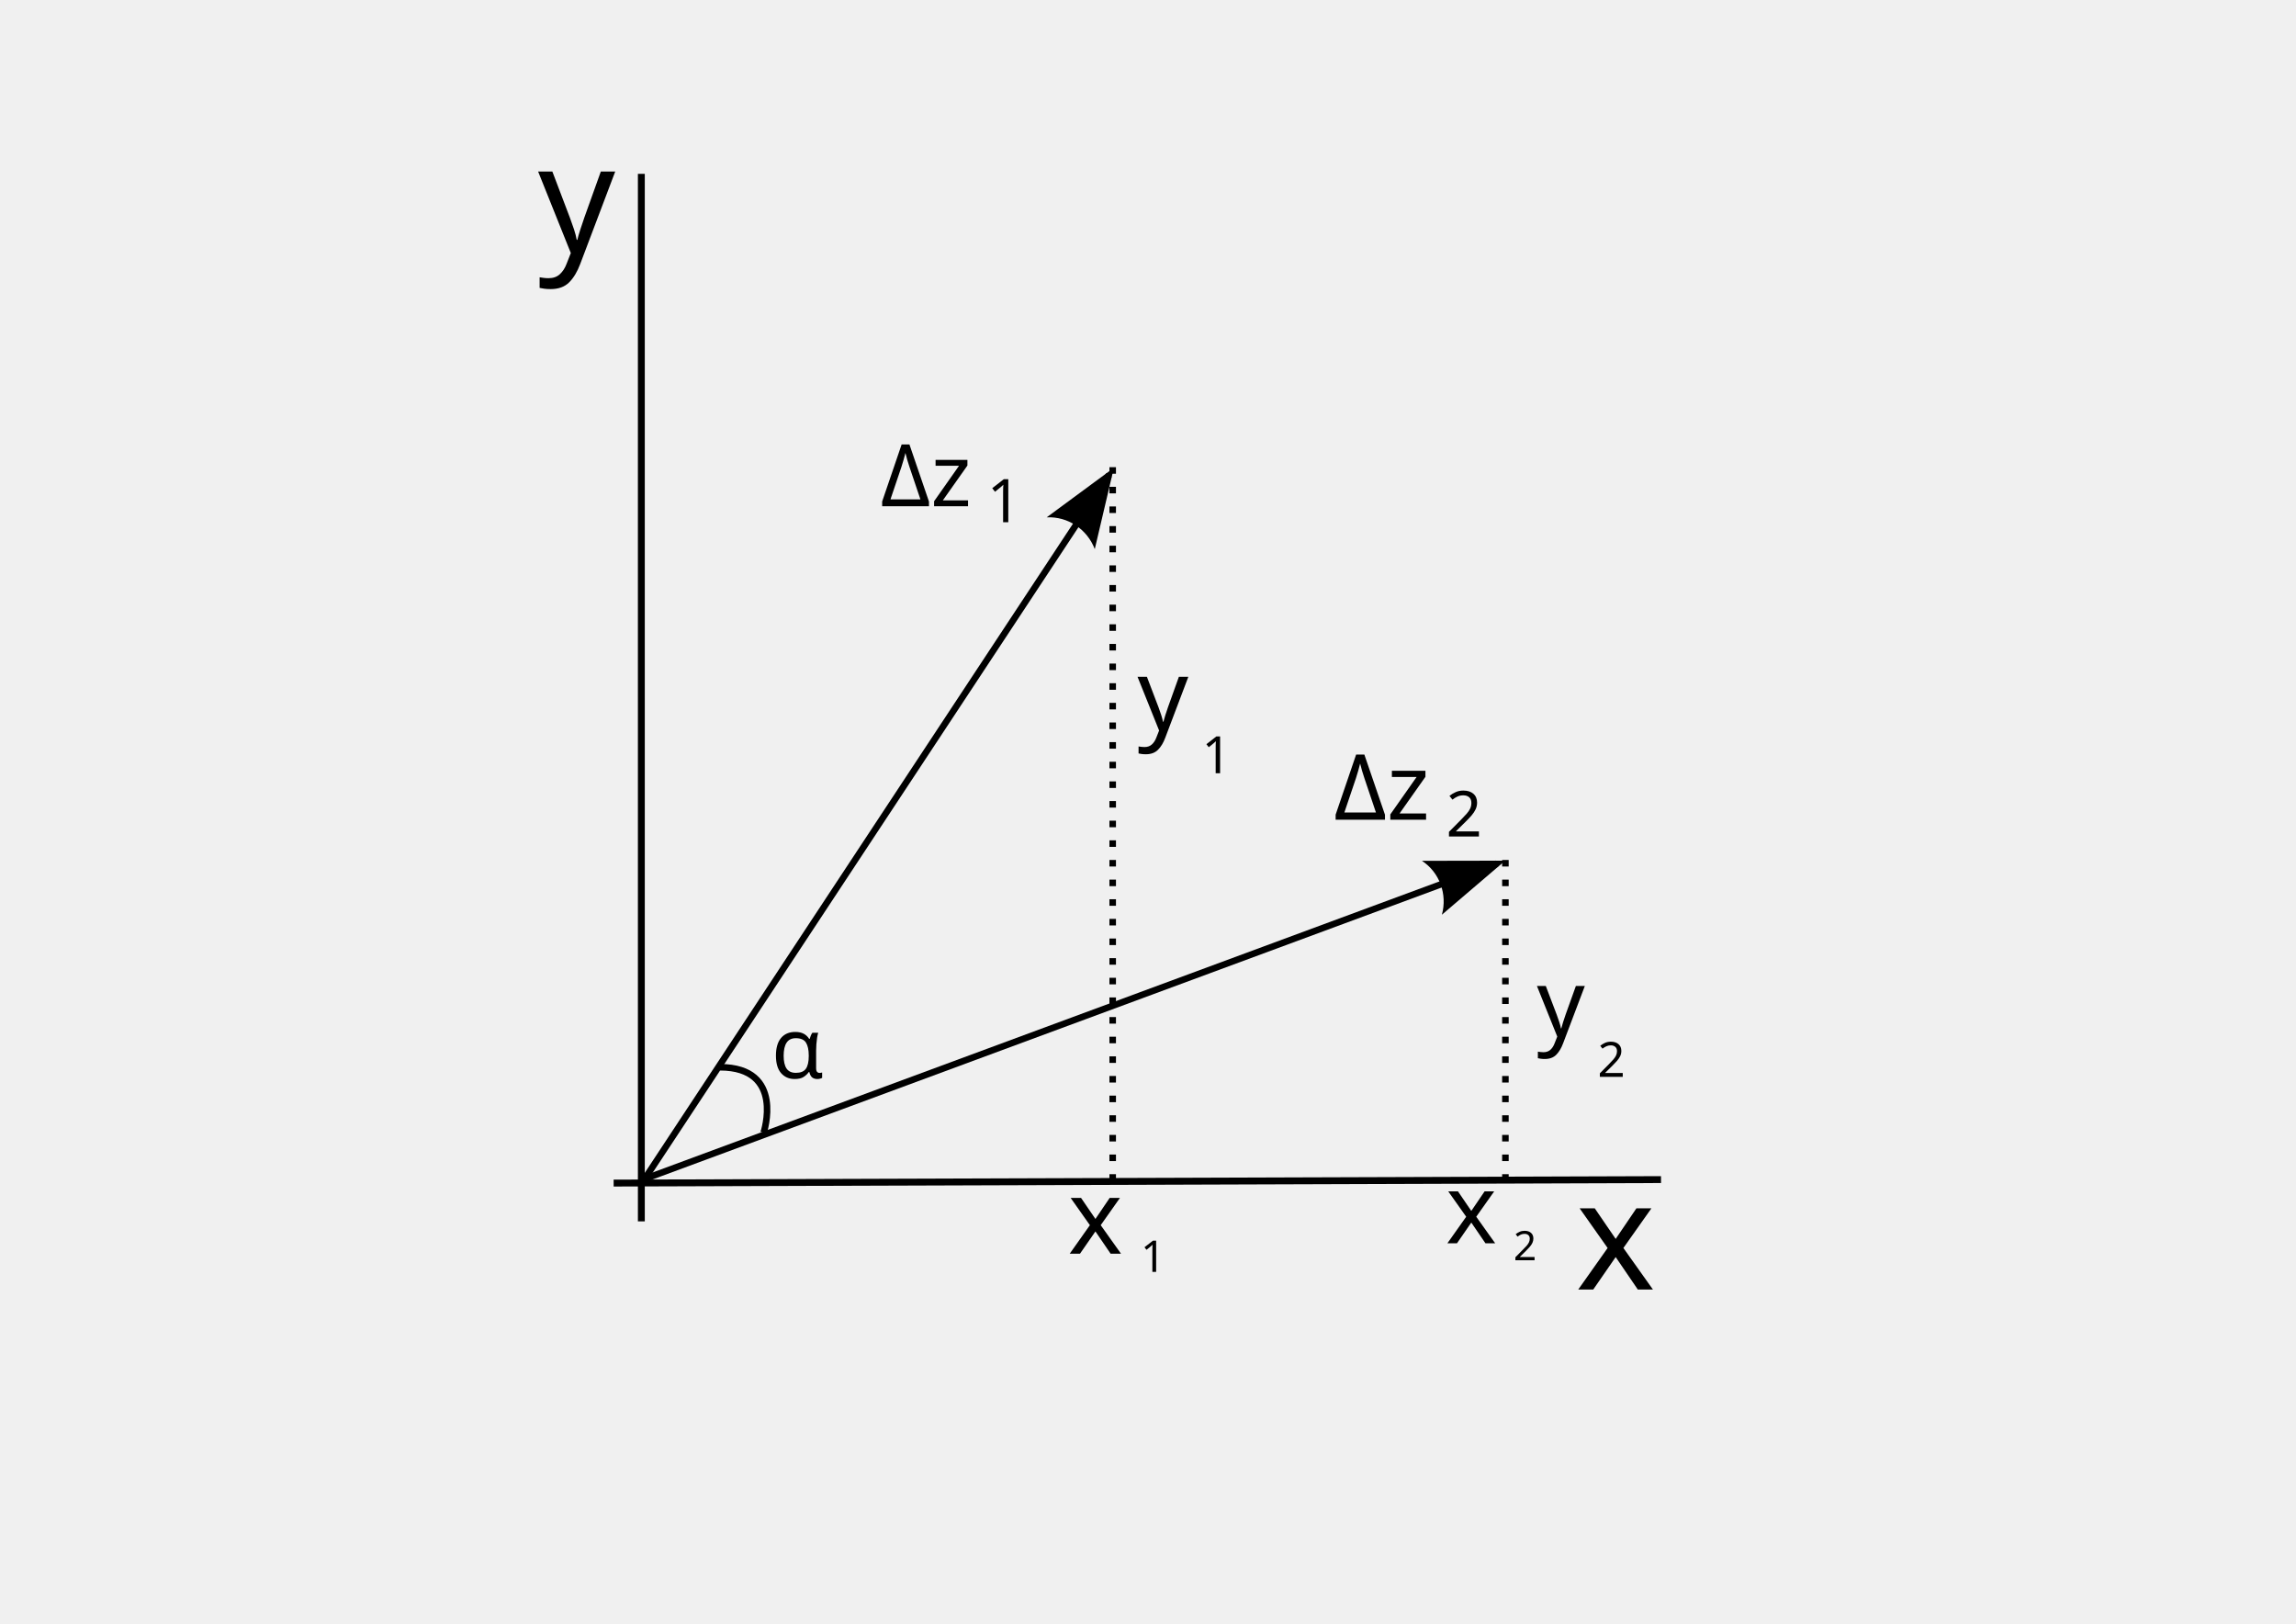
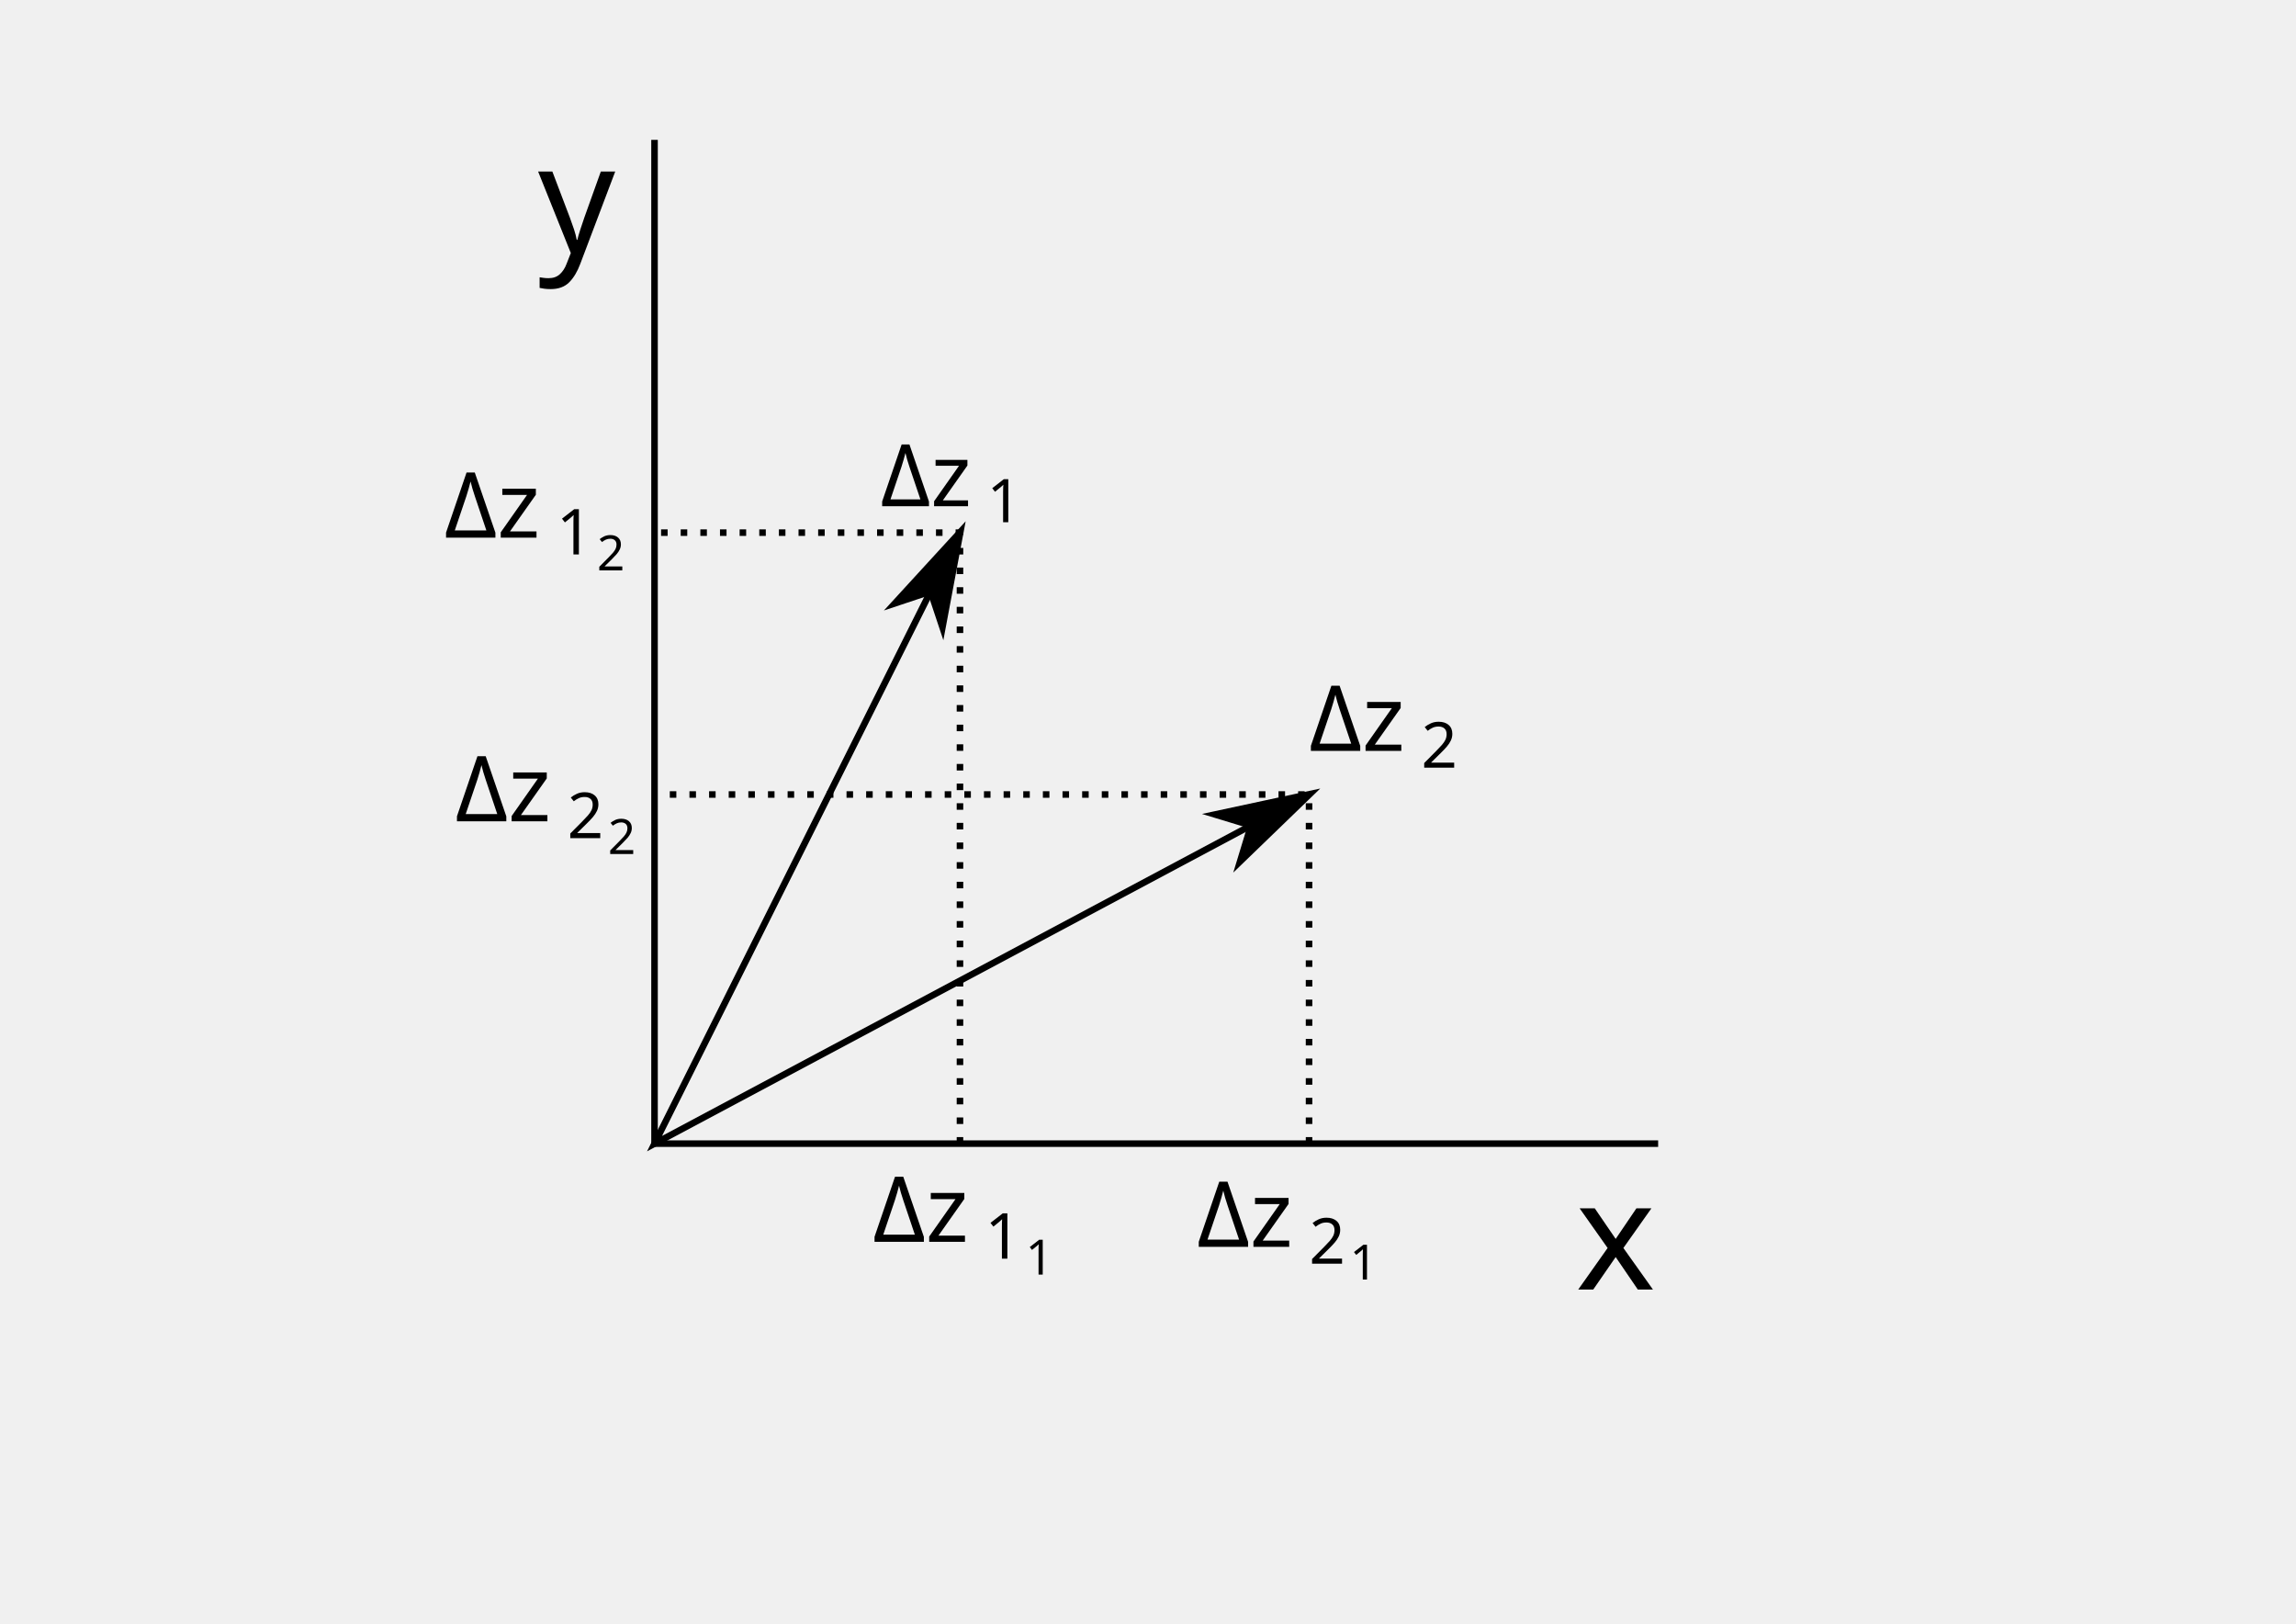
<svg xmlns="http://www.w3.org/2000/svg" id="svg2" version="1.1" width="1052.362" height="744.094" xml:space="preserve">
  <defs id="defs6">
+     <marker orient="auto" refY="0.0" refX="0.0" id="Arrow1Lend" style="overflow:visible;">
+       <path id="path3941" d="M 0.0,0.0 L 5.0,-5.0 L -12.5,0.0 L 5.0,5.0 L 0.0,0.0 z " style="fill-rule:evenodd;stroke:#000000;stroke-width:1.0pt;" transform="scale(0.8) rotate(180) translate(12.5,0)" />
+     </marker>
+     <marker orient="auto" refY="0.0" refX="0.0" id="Arrow1Lstart" style="overflow:visible">
+       <path id="path3938" d="M 0.0,0.0 L 5.0,-5.0 L -12.5,0.0 L 5.0,5.0 L 0.0,0.0 z " style="fill-rule:evenodd;stroke:#000000;stroke-width:1.0pt" transform="scale(0.8) translate(12.5,0)" />
+     </marker>
    <marker orient="auto" refY="0" refX="0" id="Arrow2Lend" style="overflow:visible">
      <path id="path5329" style="fill-rule:evenodd;stroke-width:0.625;stroke-linejoin:round" d="M 8.719,4.034 -2.207,0.016 8.719,-4.002 c -1.745,2.372 -1.735,5.617 -6e-7,8.035 z" transform="matrix(-1.1,0,0,-1.1,-1.1,0)" />
    </marker>
    <marker orient="auto" refY="0" refX="0" id="Arrow2Mend" style="overflow:visible">
      <path id="path5335" style="fill-rule:evenodd;stroke-width:0.625;stroke-linejoin:round" d="M 8.719,4.034 -2.207,0.016 8.719,-4.002 c -1.745,2.372 -1.735,5.617 -6e-7,8.035 z" transform="scale(-0.6,-0.6)" />
    </marker>
    <clipPath clipPathUnits="userSpaceOnUse" id="clipPath20">
      <path d="m 0,0 489.143,0 0,454.857 L 0,454.857 0,0 z" id="path22" />
    </clipPath>
    <mask maskUnits="userSpaceOnUse" x="0" y="0" width="1" height="1" id="mask24">
      <g id="g26">
        <g clip-path="url(#clipPath20)" id="g28">
          <path d="m 0,0 489.143,0 0,454.857 L 0,454.857 0,0 z" style="fill:#ffffff;fill-opacity:0.309;fill-rule:nonzero;stroke:none" id="path30" />
        </g>
      </g>
    </mask>
    <clipPath clipPathUnits="userSpaceOnUse" id="clipPath36">
      <path d="m 0,0 489.143,0 0,454.857 L 0,454.857 0,0 z" id="path38" />
    </clipPath>
    <clipPath clipPathUnits="userSpaceOnUse" id="clipPath40">
      <path d="M 0,0 490,0 490,455 0,455 0,0 z" id="path42" />
    </clipPath>
    <pattern patternUnits="userSpaceOnUse" x="0" y="0" width="490" height="455" id="pattern44">
      <g id="g46" />
      <g id="g48">
        <g clip-path="url(#clipPath40)" id="g50">
          <g id="g52">
            <g transform="matrix(1,0,0,-1,0,455)" id="g54">
              <path d="m 70.254,445.375 0,-399.539" style="fill:none;stroke:#000000;stroke-opacity:1;stroke-width:1.67;stroke-linecap:butt;stroke-linejoin:miter;stroke-miterlimit:4;stroke-dasharray:none" id="path56" />
            </g>
          </g>
        </g>
      </g>
    </pattern>
    <clipPath clipPathUnits="userSpaceOnUse" id="clipPath70">
      <path d="m 0,0 489.143,0 0,454.857 L 0,454.857 0,0 z" id="path72" />
    </clipPath>
    <mask maskUnits="userSpaceOnUse" x="0" y="0" width="1" height="1" id="mask74">
      <g id="g76">
        <g clip-path="url(#clipPath70)" id="g78">
          <path d="m 0,0 489.143,0 0,454.857 L 0,454.857 0,0 z" style="fill:#ffffff;fill-opacity:0.309;fill-rule:nonzero;stroke:none" id="path80" />
        </g>
      </g>
    </mask>
    <clipPath clipPathUnits="userSpaceOnUse" id="clipPath86">
      <path d="m 0,0 489.143,0 0,454.857 L 0,454.857 0,0 z" id="path88" />
    </clipPath>
    <clipPath clipPathUnits="userSpaceOnUse" id="clipPath90">
      <path d="M 0,0 490,0 490,455 0,455 0,0 z" id="path92" />
    </clipPath>
    <pattern patternUnits="userSpaceOnUse" x="0" y="0" width="490" height="455" id="pattern94">
      <g id="g96" />
      <g id="g98">
        <g clip-path="url(#clipPath90)" id="g100">
          <g id="g102">
            <text transform="matrix(1,0,0,-1,452.4046,52.22598)" id="text104">
              <tspan style="fill:#000000;fill-opacity:1;fill-rule:nonzero;stroke:none;font-family:DejaVu Sans;font-variant:normal;font-weight:normal;font-size:27.464;writing-mode:lr;-inkscape-font-specification:DejaVuSans" x="0" y="0" id="tspan106">x</tspan>
            </text>
          </g>
        </g>
      </g>
    </pattern>
    <clipPath clipPathUnits="userSpaceOnUse" id="clipPath120">
      <path d="m 0,0 489.143,0 0,454.857 L 0,454.857 0,0 z" id="path122" />
    </clipPath>
    <mask maskUnits="userSpaceOnUse" x="0" y="0" width="1" height="1" id="mask124">
      <g id="g126">
        <g clip-path="url(#clipPath120)" id="g128">
          <path d="m 0,0 489.143,0 0,454.857 L 0,454.857 0,0 z" style="fill:#ffffff;fill-opacity:0.309;fill-rule:nonzero;stroke:none" id="path130" />
        </g>
      </g>
    </mask>
    <clipPath clipPathUnits="userSpaceOnUse" id="clipPath136">
      <path d="m 0,0 489.143,0 0,454.857 L 0,454.857 0,0 z" id="path138" />
    </clipPath>
    <clipPath clipPathUnits="userSpaceOnUse" id="clipPath140">
      <path d="M 0,0 490,0 490,455 0,455 0,0 z" id="path142" />
    </clipPath>
    <pattern patternUnits="userSpaceOnUse" x="0" y="0" width="490" height="455" id="pattern144">
      <g id="g146" />
      <g id="g148">
        <g clip-path="url(#clipPath140)" id="g150">
          <g id="g152">
            <text transform="matrix(1,0,0,-1,61.85279,430.3943)" id="text154">
              <tspan style="fill:#000000;fill-opacity:1;fill-rule:nonzero;stroke:none;font-family:DejaVu Sans;font-variant:normal;font-weight:normal;font-size:27.464;writing-mode:lr;-inkscape-font-specification:DejaVuSans" x="0" y="0" id="tspan156">y</tspan>
            </text>
          </g>
        </g>
      </g>
    </pattern>
    <clipPath clipPathUnits="userSpaceOnUse" id="clipPath170">
      <path d="m 0,0 489.143,0 0,454.857 L 0,454.857 0,0 z" id="path172" />
    </clipPath>
    <mask maskUnits="userSpaceOnUse" x="0" y="0" width="1" height="1" id="mask174">
      <g id="g176">
        <g clip-path="url(#clipPath170)" id="g178">
          <path d="m 0,0 489.143,0 0,454.857 L 0,454.857 0,0 z" style="fill:#ffffff;fill-opacity:0.309;fill-rule:nonzero;stroke:none" id="path180" />
        </g>
      </g>
    </mask>
    <clipPath clipPathUnits="userSpaceOnUse" id="clipPath186">
      <path d="m 0,0 489.143,0 0,454.857 L 0,454.857 0,0 z" id="path188" />
    </clipPath>
    <clipPath clipPathUnits="userSpaceOnUse" id="clipPath190">
      <path d="M 0,0 490,0 490,455 0,455 0,0 z" id="path192" />
    </clipPath>
    <pattern patternUnits="userSpaceOnUse" x="0" y="0" width="490" height="455" id="pattern194">
      <g id="g196" />
      <g id="g198">
        <g clip-path="url(#clipPath190)" id="g200">
          <g id="g202">
            <g transform="matrix(1,0,0,-1,0,455)" id="g204">
              <path d="m 9.973,394.164 434.953,0" style="fill:none;stroke:#000000;stroke-opacity:1;stroke-width:1.742;stroke-linecap:butt;stroke-linejoin:miter;stroke-miterlimit:4;stroke-dasharray:none" id="path206" />
            </g>
          </g>
        </g>
      </g>
    </pattern>
    <marker orient="auto" refY="0" refX="0" id="Arrow2Lend-5" style="overflow:visible">
      <path id="path5329-9" style="fill-rule:evenodd;stroke-width:0.625;stroke-linejoin:round" d="M 8.719,4.034 -2.207,0.016 8.719,-4.002 c -1.745,2.372 -1.735,5.617 -6e-7,8.035 z" transform="matrix(-1.1,0,0,-1.1,-1.1,0)" />
    </marker>
    <marker orient="auto" refY="0" refX="0" id="Arrow2Lend-0" style="overflow:visible">
      <path id="path5329-99" style="fill-rule:evenodd;stroke-width:0.625;stroke-linejoin:round" d="M 8.719,4.034 -2.207,0.016 8.719,-4.002 c -1.745,2.372 -1.735,5.617 -6e-7,8.035 z" transform="matrix(-1.1,0,0,-1.1,-1.1,0)" />
    </marker>
    <marker orient="auto" refY="0" refX="0" id="marker4349" style="overflow:visible">
      <path id="path4351" style="fill-rule:evenodd;stroke-width:0.625;stroke-linejoin:round" d="M 8.719,4.034 -2.207,0.016 8.719,-4.002 c -1.745,2.372 -1.735,5.617 -6e-7,8.035 z" transform="matrix(-1.1,0,0,-1.1,-1.1,0)" />
    </marker>
    <marker orient="auto" refY="0" refX="0" id="Arrow2Lend-3" style="overflow:visible">
      <path id="path5329-2" style="fill-rule:evenodd;stroke-width:0.625;stroke-linejoin:round" d="M 8.719,4.034 -2.207,0.016 8.719,-4.002 c -1.745,2.372 -1.735,5.617 -6e-7,8.035 z" transform="matrix(-1.1,0,0,-1.1,-1.1,0)" />
    </marker>
    <marker orient="auto" refY="0" refX="0" id="marker4349-3" style="overflow:visible">
      <path id="path4351-8" style="fill-rule:evenodd;stroke-width:0.625;stroke-linejoin:round" d="M 8.719,4.034 -2.207,0.016 8.719,-4.002 c -1.745,2.372 -1.735,5.617 -6e-7,8.035 z" transform="matrix(-1.1,0,0,-1.1,-1.1,0)" />
    </marker>
    <marker orient="auto" refY="0" refX="0" id="Arrow2Lend-8" style="overflow:visible">
      <path id="path5329-1" style="fill-rule:evenodd;stroke-width:0.625;stroke-linejoin:round" d="M 8.719,4.034 -2.207,0.016 8.719,-4.002 c -1.745,2.372 -1.735,5.617 -6e-7,8.035 z" transform="matrix(-1.1,0,0,-1.1,-1.1,0)" />
    </marker>
  </defs>
  <g id="g10" transform="matrix(1.25,0,0,-1.25,0,744.0945)">
    <g transform="translate(-14.83016,24.20477)" id="g168" />
-     <path style="fill:none;stroke:#000000;stroke-width:2.525;stroke-linecap:butt;stroke-linejoin:miter;stroke-miterlimit:4;stroke-opacity:1;stroke-dasharray:none" d="m 235.165,531.548 0.002,-384.043" id="path3671-4" />
    <text transform="scale(1,-1)" id="text3324-4" y="-502.616" x="197.256" style="font-size:55.536px;font-style:normal;font-variant:normal;font-weight:normal;font-stretch:normal;text-align:start;line-height:125%;letter-spacing:0px;word-spacing:0px;writing-mode:lr-tb;text-anchor:start;fill:#000000;fill-opacity:1;stroke:none;font-family:Sans;-inkscape-font-specification:Sans" xml:space="preserve">
      <tspan y="-502.616" x="197.256" id="tspan3326-1">y</tspan>
    </text>
    <text transform="scale(1,-1)" id="text3328-8" y="-122.521" x="577.71" style="font-size:55.536px;font-style:normal;font-variant:normal;font-weight:normal;font-stretch:normal;text-align:start;line-height:125%;letter-spacing:0px;word-spacing:0px;writing-mode:lr-tb;text-anchor:start;fill:#000000;fill-opacity:1;stroke:none;font-family:Sans;-inkscape-font-specification:Sans" xml:space="preserve">
      <tspan y="-122.521" x="577.71" id="tspan3330-6">x</tspan>
    </text>
-     <path id="path4264-6-8" d="M 234.897,160.811 406.65,421.147" style="fill:none;stroke:#000000;stroke-width:2.391;stroke-linecap:butt;stroke-linejoin:miter;stroke-miterlimit:4;stroke-opacity:1;stroke-dasharray:none;marker-end:url(#Arrow2Lend)" />
-     <path style="fill:none;stroke:#000000;stroke-width:2.525;stroke-linecap:butt;stroke-linejoin:miter;stroke-miterlimit:4;stroke-opacity:1;stroke-dasharray:none" d="M 609.053,162.818 225.011,161.54" id="path3671-4-8" />
    <rect style="opacity:0.99;fill:#000000;fill-opacity:0;stroke:none" id="rect4056" width="1051.95" height="589.433" x="-0.852" y="47.338" transform="matrix(0.8,0,0,-0.8,0,595.2756)" />
    <path style="opacity:0.99;fill:#000000;fill-opacity:0;stroke:none" id="path4060" d="m 640,524.094 c 0,0.06 -5.4e-4,0.12 -0.002,0.18 L 637.5,524.094 z" transform="matrix(0.8,0,0,-0.8,0,595.2756)" />
    <path style="opacity:0.99;fill:#000000;fill-opacity:0;stroke:none" id="path4062" d="m 645,524.094 c 0,0.06 -0.001,0.12 -0.003,0.18 L 640,524.094 z" transform="matrix(0.8,0,0,-0.8,0,595.2756)" />
-     <path id="path4264-6-8-1" d="M 236.105,162.97 548.937,278.683" style="fill:none;stroke:#000000;stroke-width:2.383;stroke-linecap:butt;stroke-linejoin:miter;stroke-miterlimit:4;stroke-opacity:1;stroke-dasharray:none;marker-end:url(#Arrow2Lend)" />
-     <path style="fill:none;stroke:#000000;stroke-width:3;stroke-linecap:butt;stroke-linejoin:miter;stroke-opacity:1;stroke-miterlimit:4;stroke-dasharray:3,6;stroke-dashoffset:0" d="m 690,394.094 0,150" id="path3930" transform="matrix(0.8,0,0,-0.8,0,595.2756)" />
-     <path style="fill:none;stroke:#000000;stroke-width:3;stroke-linecap:butt;stroke-linejoin:miter;stroke-opacity:1;stroke-miterlimit:4;stroke-dasharray:3,6;stroke-dashoffset:0" d="m 510,214.094 0,330" id="path3932" transform="matrix(0.8,0,0,-0.8,0,595.2756)" />
    <g id="g3113" transform="matrix(1.464454,0,0,1.464454,-194.6265,-205.3929)">
      <text transform="scale(1,-1)" id="text3945" y="-420" x="353.345" style="font-size:21.673px;font-style:normal;font-variant:normal;font-weight:normal;font-stretch:normal;text-align:start;line-height:125%;letter-spacing:0px;word-spacing:0px;writing-mode:lr-tb;text-anchor:start;fill:#000000;fill-opacity:1;stroke:none;font-family:Sans;-inkscape-font-specification:Sans" xml:space="preserve">
        <tspan y="-420" x="353.345" id="tspan3949">Δz</tspan>
      </text>
      <text transform="scale(1,-1)" id="text3951" y="-416" x="380" style="font-size:15.087px;font-style:normal;font-weight:normal;line-height:125%;letter-spacing:0px;word-spacing:0px;fill:#000000;fill-opacity:1;stroke:none;font-family:Sans;-inkscape-font-specification:Sans" xml:space="preserve">
        <tspan y="-416" x="380" id="tspan3953">1</tspan>
      </text>
    </g>
-     <text xml:space="preserve" style="font-size:33.432px;font-style:normal;font-variant:normal;font-weight:normal;font-stretch:normal;text-align:start;line-height:125%;letter-spacing:0px;word-spacing:0px;writing-mode:lr-tb;text-anchor:start;fill:#000000;fill-opacity:1;stroke:none;font-family:Sans;-inkscape-font-specification:Sans" x="489.076" y="-294.767" id="text3945-3" transform="scale(1,-1)">
-       <tspan id="tspan3949-8" x="489.076" y="-294.767">Δz</tspan>
-     </text>
-     <text xml:space="preserve" style="font-size:23.272px;font-style:normal;font-weight:normal;line-height:125%;letter-spacing:0px;word-spacing:0px;fill:#000000;fill-opacity:1;stroke:none;font-family:Sans;-inkscape-font-specification:Sans" x="530.191" y="-288.597" id="text3951-5" transform="scale(1,-1)">
-       <tspan id="tspan3953-4" x="530.191" y="-288.597">2</tspan>
-       <tspan x="530.191" y="-259.507" id="tspan3982" />
-     </text>
-     <text xml:space="preserve" style="font-size:36.589px;font-style:normal;font-weight:normal;line-height:125%;letter-spacing:0px;word-spacing:0px;fill:#000000;fill-opacity:1;stroke:none;font-family:Sans;-inkscape-font-specification:Sans" x="417.077" y="-327.535" id="text3984" transform="scale(1,-1)">
-       <tspan id="tspan3986" x="417.077" y="-327.535">y</tspan>
-       <tspan x="417.077" y="-281.799" id="tspan3988" />
-     </text>
-     <text xml:space="preserve" style="font-size:18.88px;font-style:normal;font-weight:normal;line-height:125%;letter-spacing:0px;word-spacing:0px;fill:#000000;fill-opacity:1;stroke:none;font-family:Sans;-inkscape-font-specification:Sans" x="440.678" y="-311.802" id="text3990" transform="scale(1,-1)">
-       <tspan id="tspan3992" x="440.678" y="-311.802">1</tspan>
-     </text>
-     <text xml:space="preserve" style="font-size:34.487px;font-style:normal;font-weight:normal;line-height:125%;letter-spacing:0px;word-spacing:0px;fill:#000000;fill-opacity:1;stroke:none;font-family:Sans;-inkscape-font-specification:Sans" x="563.527" y="-215.314" id="text3984-7" transform="scale(1,-1)">
-       <tspan id="tspan3986-1" x="563.527" y="-215.314">y</tspan>
-       <tspan x="563.527" y="-172.205" id="tspan3988-0" />
-     </text>
-     <text xml:space="preserve" style="font-size:17.796px;font-style:normal;font-weight:normal;line-height:125%;letter-spacing:0px;word-spacing:0px;fill:#000000;fill-opacity:1;stroke:none;font-family:Sans;-inkscape-font-specification:Sans" x="585.772" y="-200.484" id="text3990-0" transform="scale(1,-1)">
-       <tspan id="tspan3992-6" x="585.772" y="-200.484">2</tspan>
-       <tspan x="585.772" y="-178.239" id="tspan4024" />
-     </text>
-     <text xml:space="preserve" style="font-size:38.124px;font-style:normal;font-weight:normal;line-height:125%;letter-spacing:0px;word-spacing:0px;fill:#000000;fill-opacity:1;stroke:none;font-family:Sans;-inkscape-font-specification:Sans" x="391.56" y="-135.654" id="text4026" transform="scale(1,-1)">
-       <tspan id="tspan4028" x="391.56" y="-135.654">x</tspan>
-     </text>
-     <text xml:space="preserve" style="font-size:16.008px;font-style:normal;font-weight:normal;line-height:125%;letter-spacing:0px;word-spacing:0px;fill:#000000;fill-opacity:1;stroke:none;font-family:Sans;-inkscape-font-specification:Sans" x="418.24" y="-128.984" id="text4030" transform="scale(1,-1)">
-       <tspan id="tspan4032" x="418.24" y="-128.984">1</tspan>
-     </text>
-     <text xml:space="preserve" style="font-size:35.516px;font-style:normal;font-weight:normal;line-height:125%;letter-spacing:0px;word-spacing:0px;fill:#000000;fill-opacity:1;stroke:none;font-family:Sans;-inkscape-font-specification:Sans" x="530.087" y="-139.468" id="text4026-2" transform="scale(1,-1)">
-       <tspan id="tspan4028-5" x="530.087" y="-139.468">x</tspan>
-     </text>
-     <text xml:space="preserve" style="font-size:14.913px;font-style:normal;font-weight:normal;line-height:125%;letter-spacing:0px;word-spacing:0px;fill:#000000;fill-opacity:1;stroke:none;font-family:Sans;-inkscape-font-specification:Sans" x="554.942" y="-133.254" id="text4030-3" transform="scale(1,-1)">
-       <tspan id="tspan4032-1" x="554.942" y="-133.254">2</tspan>
-       <tspan x="554.942" y="-114.613" id="tspan4061" />
-     </text>
-     <path style="fill:none;stroke:#000000;stroke-width:3;stroke-linecap:butt;stroke-linejoin:miter;stroke-opacity:1;stroke-miterlimit:4;stroke-dasharray:none" d="m 330,489.094 c 30,0 20,30 20,30" id="path4063" transform="matrix(0.8,0,0,-0.8,0,595.2756)" />
-     <text xml:space="preserve" style="font-size:31.064px;font-style:normal;font-variant:normal;font-weight:normal;font-stretch:normal;text-align:start;line-height:125%;letter-spacing:0px;word-spacing:0px;writing-mode:lr-tb;text-anchor:start;fill:#000000;fill-opacity:1;stroke:none;font-family:Sans;-inkscape-font-specification:Sans" x="282.816" y="-200" id="text4065" transform="scale(1,-1)">
-       <tspan id="tspan4069" x="282.816" y="-200">α</tspan>
-     </text>
+     <text xml:space="preserve" style="font-size:33.432px;font-style:normal;font-variant:normal;font-weight:normal;font-stretch:normal;text-align:start;line-height:125%;letter-spacing:0px;word-spacing:0px;writing-mode:lr-tb;text-anchor:start;fill:#000000;fill-opacity:1;stroke:none;font-family:Sans;-inkscape-font-specification:Sans" x="480" y="-320" id="text3945-3" transform="scale(1,-1)">
+       <tspan id="tspan3949-8" x="480" y="-320">Δz</tspan>
+     </text>
+     <text xml:space="preserve" style="font-size:23.272px;font-style:normal;font-weight:normal;line-height:125%;letter-spacing:0px;word-spacing:0px;fill:#000000;fill-opacity:1;stroke:none;font-family:Sans;-inkscape-font-specification:Sans" x="521.115" y="-313.83" id="text3951-5" transform="scale(1,-1)">
+       <tspan id="tspan3953-4" x="521.115" y="-313.83">2</tspan>
+       <tspan x="521.115" y="-284.74" id="tspan3982" />
+     </text>
+     <path style="fill:none;stroke:#000000;stroke-width:3;stroke-linecap:butt;stroke-linejoin:miter;stroke-opacity:1;stroke-miterlimit:4;stroke-dasharray:none" d="m 760,524.094 -460,0 0,-460" id="path3114" transform="matrix(0.8,0,0,-0.8,0,595.2756)" />
+     <path style="fill:none;stroke:#000000;stroke-width:3;stroke-linecap:butt;stroke-linejoin:miter;stroke-opacity:1;stroke-miterlimit:4;stroke-dasharray:none;marker-start:url(#Arrow1Lstart);marker-end:url(#Arrow1Lend)" d="m 600,364.094 -300,160 140,-280" id="path3932" transform="matrix(0.8,0,0,-0.8,0,595.2756)" />
+     <path style="fill:none;stroke:#000000;stroke-width:3;stroke-linecap:butt;stroke-linejoin:miter;stroke-opacity:1;stroke-miterlimit:4;stroke-dasharray:3,6;stroke-dashoffset:0" d="m 600,524.094 0,-160 -300,0" id="path5194" transform="matrix(0.8,0,0,-0.8,0,595.2756)" />
+     <path style="fill:none;stroke:#000000;stroke-width:3;stroke-linecap:butt;stroke-linejoin:miter;stroke-opacity:1;stroke-miterlimit:4;stroke-dasharray:3,6;stroke-dashoffset:0" d="m 440,524.094 0,-280 -140,0" id="path5196" transform="matrix(0.8,0,0,-0.8,0,595.2756)" />
+     <text xml:space="preserve" style="font-size:33.432px;font-style:normal;font-variant:normal;font-weight:normal;font-stretch:normal;text-align:start;line-height:125%;letter-spacing:0px;word-spacing:0px;writing-mode:lr-tb;text-anchor:start;fill:#000000;fill-opacity:1;stroke:none;font-family:Sans;-inkscape-font-specification:Sans" x="166.885" y="-294.17" id="text3945-3-32" transform="scale(1,-1)">
+       <tspan id="tspan3949-8-1" x="166.885" y="-294.17">Δz</tspan>
+     </text>
+     <text xml:space="preserve" style="font-size:23.272px;font-style:normal;font-weight:normal;line-height:125%;letter-spacing:0px;word-spacing:0px;fill:#000000;fill-opacity:1;stroke:none;font-family:Sans;-inkscape-font-specification:Sans" x="208" y="-288" id="text3951-5-6" transform="scale(1,-1)">
+       <tspan id="tspan3953-4-7" x="208" y="-288">2</tspan>
+       <tspan x="208" y="-258.91" id="tspan3982-4" />
+     </text>
+     <text xml:space="preserve" style="font-size:17.882px;font-style:normal;font-weight:normal;line-height:125%;letter-spacing:0px;word-spacing:0px;fill:#000000;fill-opacity:1;stroke:none;font-family:Sans;-inkscape-font-specification:Sans" x="222.885" y="-282.17" id="text3951-5-6-1" transform="scale(1,-1)">
+       <tspan id="tspan3953-4-7-5" x="222.885" y="-282.17">2</tspan>
+       <tspan x="222.885" y="-259.817" id="tspan3982-4-2" />
+     </text>
+     <text xml:space="preserve" style="font-size:33.432px;font-style:normal;font-variant:normal;font-weight:normal;font-stretch:normal;text-align:start;line-height:125%;letter-spacing:0px;word-spacing:0px;writing-mode:lr-tb;text-anchor:start;fill:#000000;fill-opacity:1;stroke:none;font-family:Sans;-inkscape-font-specification:Sans" x="162.885" y="-398.17" id="text3945-3-32-2" transform="scale(1,-1)">
+       <tspan id="tspan3949-8-1-4" x="162.885" y="-398.17">Δz</tspan>
+     </text>
+     <text xml:space="preserve" style="font-size:23.272px;font-style:normal;font-weight:normal;line-height:125%;letter-spacing:0px;word-spacing:0px;fill:#000000;fill-opacity:1;stroke:none;font-family:Sans;-inkscape-font-specification:Sans" x="204" y="-392" id="text3951-5-6-4" transform="scale(1,-1)">
+       <tspan id="tspan3953-4-7-8" x="204" y="-392">1</tspan>
+       <tspan x="204" y="-362.91" id="tspan3982-4-4" />
+     </text>
+     <text xml:space="preserve" style="font-size:17.882px;font-style:normal;font-weight:normal;line-height:125%;letter-spacing:0px;word-spacing:0px;fill:#000000;fill-opacity:1;stroke:none;font-family:Sans;-inkscape-font-specification:Sans" x="218.885" y="-386.17" id="text3951-5-6-1-3" transform="scale(1,-1)">
+       <tspan id="tspan3953-4-7-5-2" x="218.885" y="-386.17">2</tspan>
+       <tspan x="218.885" y="-363.817" id="tspan3982-4-2-5" />
+     </text>
+     <text xml:space="preserve" style="font-size:33.432px;font-style:normal;font-variant:normal;font-weight:normal;font-stretch:normal;text-align:start;line-height:125%;letter-spacing:0px;word-spacing:0px;writing-mode:lr-tb;text-anchor:start;fill:#000000;fill-opacity:1;stroke:none;font-family:Sans;-inkscape-font-specification:Sans" x="320" y="-140" id="text3945-3-32-9" transform="scale(1,-1)">
+       <tspan id="tspan3949-8-1-5" x="320" y="-140">Δz</tspan>
+     </text>
+     <text xml:space="preserve" style="font-size:23.272px;font-style:normal;font-weight:normal;line-height:125%;letter-spacing:0px;word-spacing:0px;fill:#000000;fill-opacity:1;stroke:none;font-family:Sans;-inkscape-font-specification:Sans" x="361.115" y="-133.83" id="text3951-5-6-9" transform="scale(1,-1)">
+       <tspan id="tspan3953-4-7-7" x="361.115" y="-133.83">1</tspan>
+       <tspan x="361.115" y="-104.74" id="tspan5327" />
+       <tspan x="361.115" y="-75.65" id="tspan3982-4-5" />
+     </text>
+     <text xml:space="preserve" style="font-size:17.882px;font-style:normal;font-weight:normal;line-height:125%;letter-spacing:0px;word-spacing:0px;fill:#000000;fill-opacity:1;stroke:none;font-family:Sans;-inkscape-font-specification:Sans" x="376" y="-128" id="text3951-5-6-1-0" transform="scale(1,-1)">
+       <tspan id="tspan3953-4-7-5-5" x="376" y="-128">1</tspan>
+       <tspan x="376" y="-105.647" id="tspan5352" />
+       <tspan x="376" y="-83.294" id="tspan3982-4-2-4" />
+     </text>
+     <text xml:space="preserve" style="font-size:33.432px;font-style:normal;font-variant:normal;font-weight:normal;font-stretch:normal;text-align:start;line-height:125%;letter-spacing:0px;word-spacing:0px;writing-mode:lr-tb;text-anchor:start;fill:#000000;fill-opacity:1;stroke:none;font-family:Sans;-inkscape-font-specification:Sans" x="438.885" y="-138.17" id="text3945-3-32-8" transform="scale(1,-1)">
+       <tspan id="tspan3949-8-1-0" x="438.885" y="-138.17">Δz</tspan>
+     </text>
+     <text xml:space="preserve" style="font-size:23.272px;font-style:normal;font-weight:normal;line-height:125%;letter-spacing:0px;word-spacing:0px;fill:#000000;fill-opacity:1;stroke:none;font-family:Sans;-inkscape-font-specification:Sans" x="480" y="-132" id="text3951-5-6-90" transform="scale(1,-1)">
+       <tspan id="tspan3953-4-7-3" x="480" y="-132">2</tspan>
+       <tspan x="480" y="-102.91" id="tspan3982-4-0" />
+     </text>
+     <text xml:space="preserve" style="font-size:17.882px;font-style:normal;font-weight:normal;line-height:125%;letter-spacing:0px;word-spacing:0px;fill:#000000;fill-opacity:1;stroke:none;font-family:Sans;-inkscape-font-specification:Sans" x="494.885" y="-126.17" id="text3951-5-6-1-37" transform="scale(1,-1)">
+       <tspan id="tspan3953-4-7-5-3" x="494.885" y="-126.17">1</tspan>
+       <tspan x="494.885" y="-103.817" id="tspan5350" />
+       <tspan x="494.885" y="-81.464" id="tspan3982-4-2-1" />
+     </text>
+     <flowRoot xml:space="preserve" id="flowRoot5354" style="fill:black;stroke:none;stroke-opacity:1;stroke-width:1px;stroke-linejoin:miter;stroke-linecap:butt;fill-opacity:1;font-family:Sans;font-style:normal;font-weight:normal;font-size:40px;line-height:125%;letter-spacing:0px;word-spacing:0px">
+       <flowRegion id="flowRegion5356">
+         <rect id="rect5358" width="137.143" height="101.275" x="146.638" y="329.5" />
+       </flowRegion>
+       <flowPara id="flowPara5360" />
+     </flowRoot>
+     <rect style="fill:none;stroke:none" id="rect5362" width="1060" height="560" x="0" y="44.094" transform="matrix(0.8,0,0,-0.8,0,595.2756)" />
+     <rect style="fill:none;stroke:none" id="rect5364" width="1060" height="560" x="0" y="44.094" transform="matrix(0.8,0,0,-0.8,0,595.2756)" />
  </g>
</svg>
